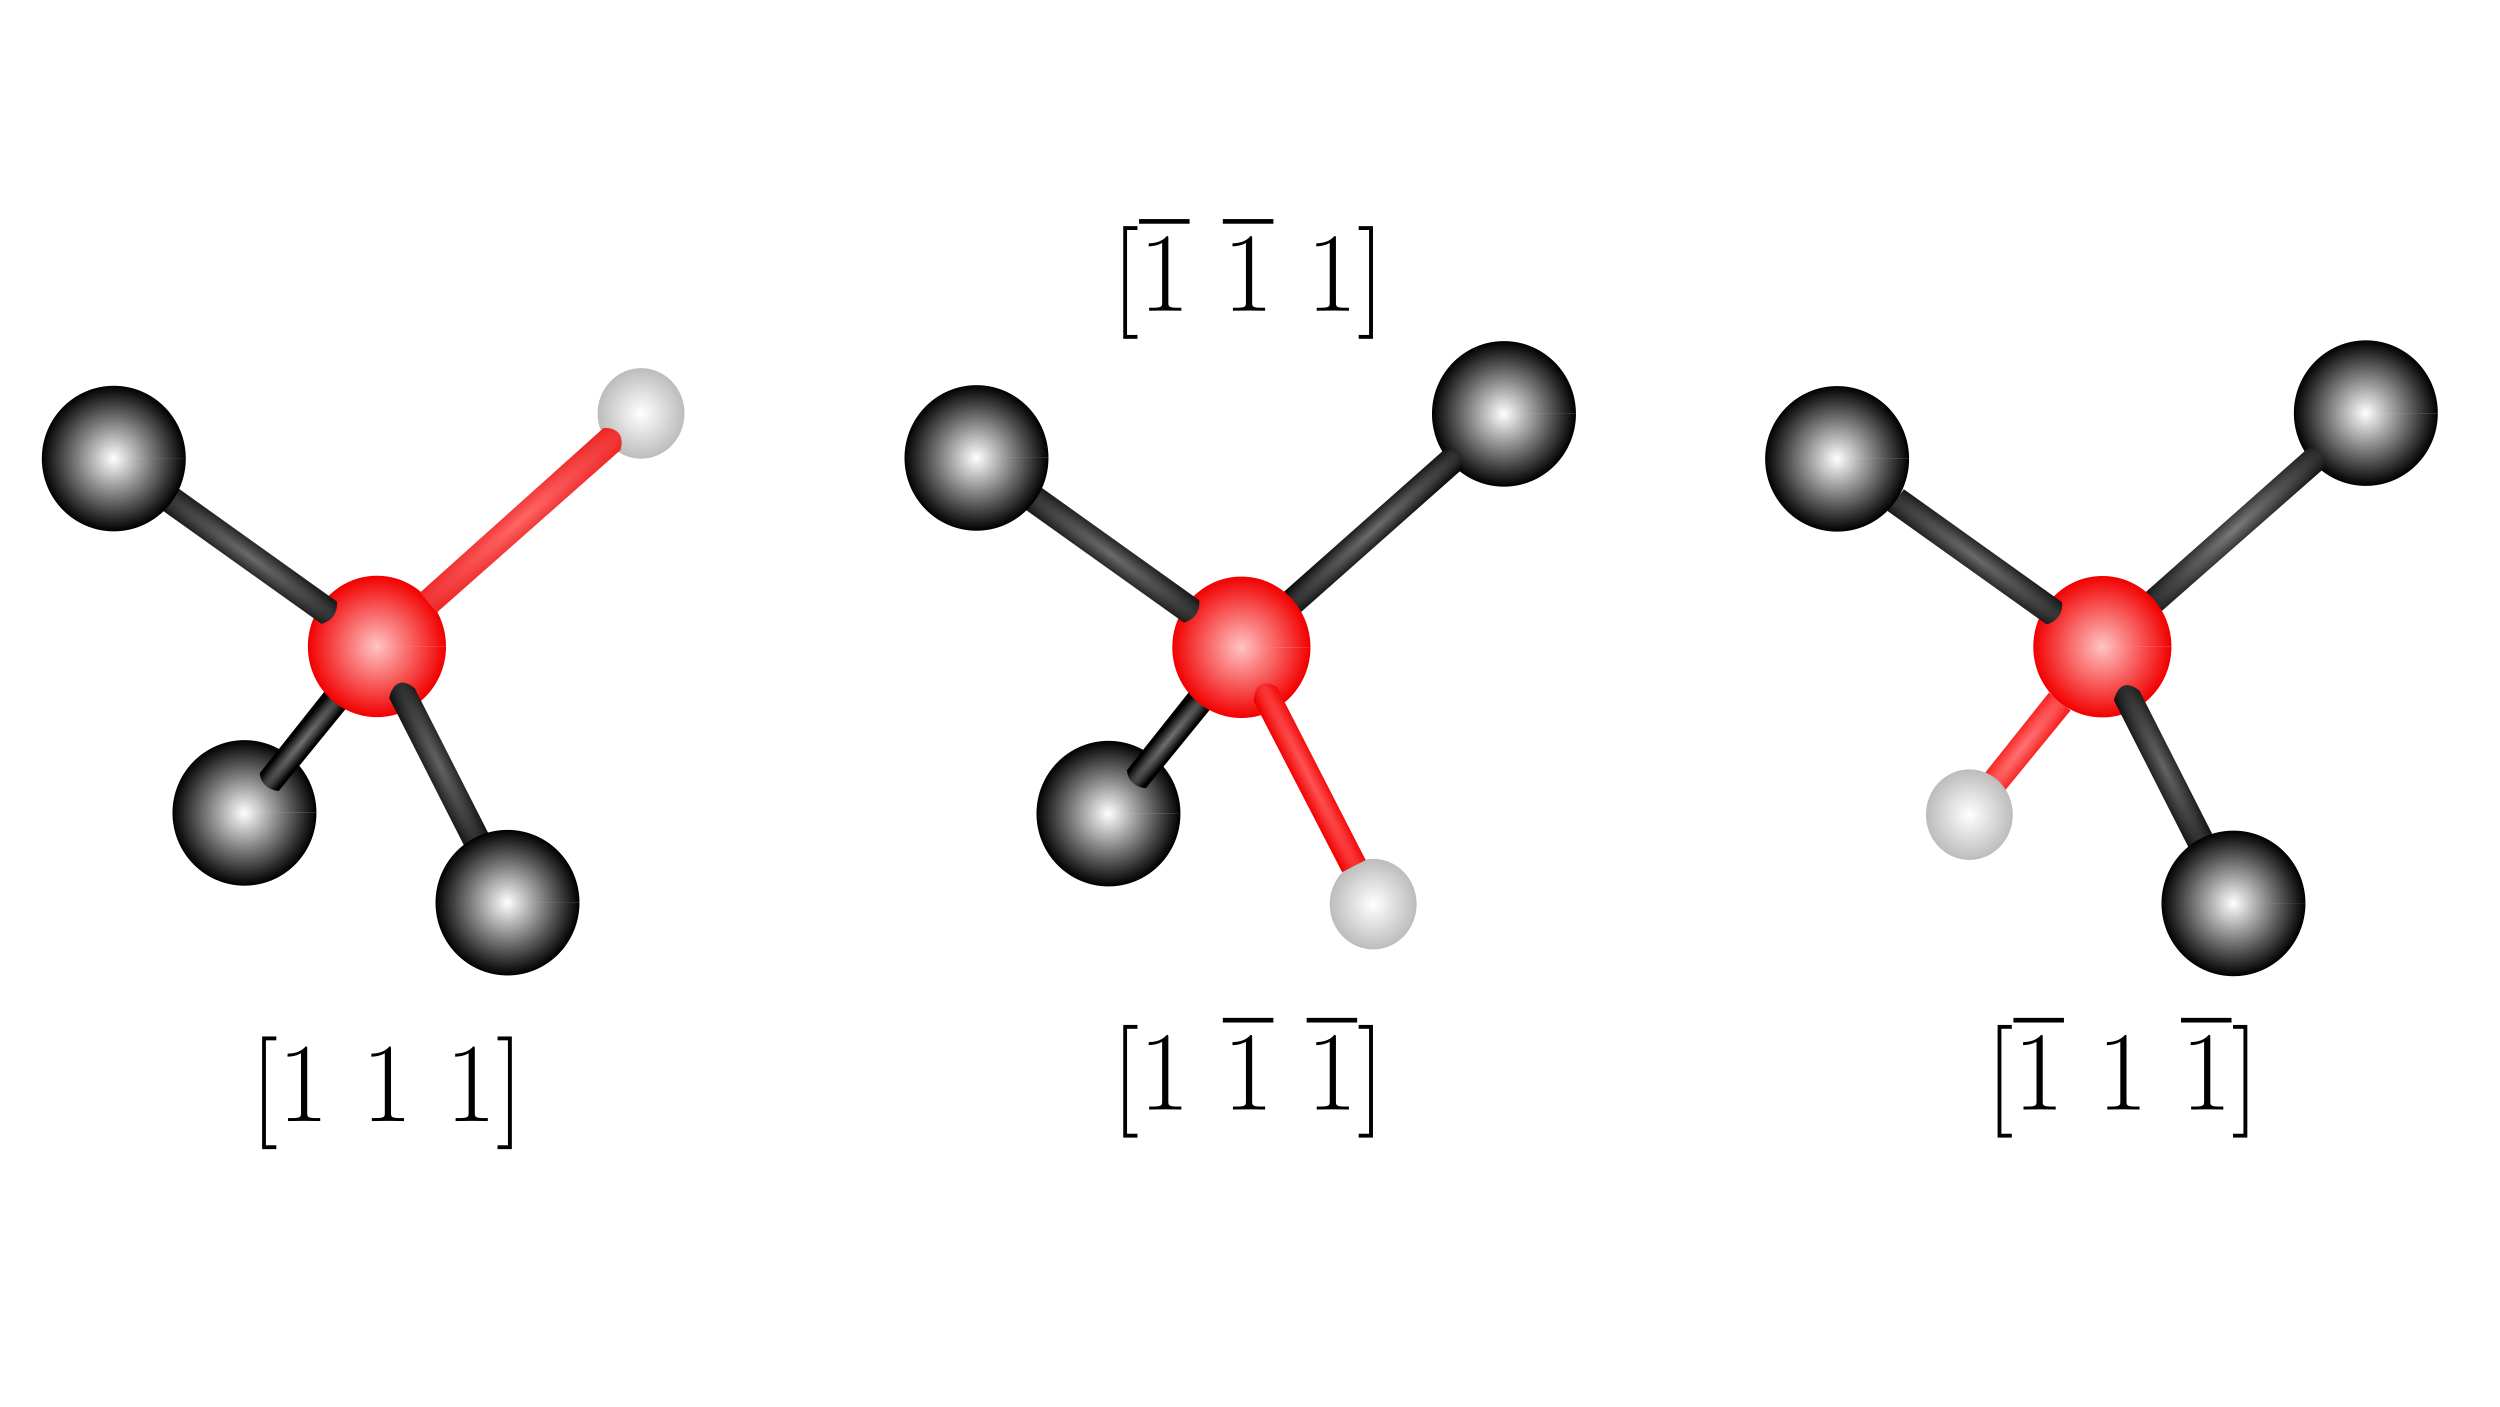
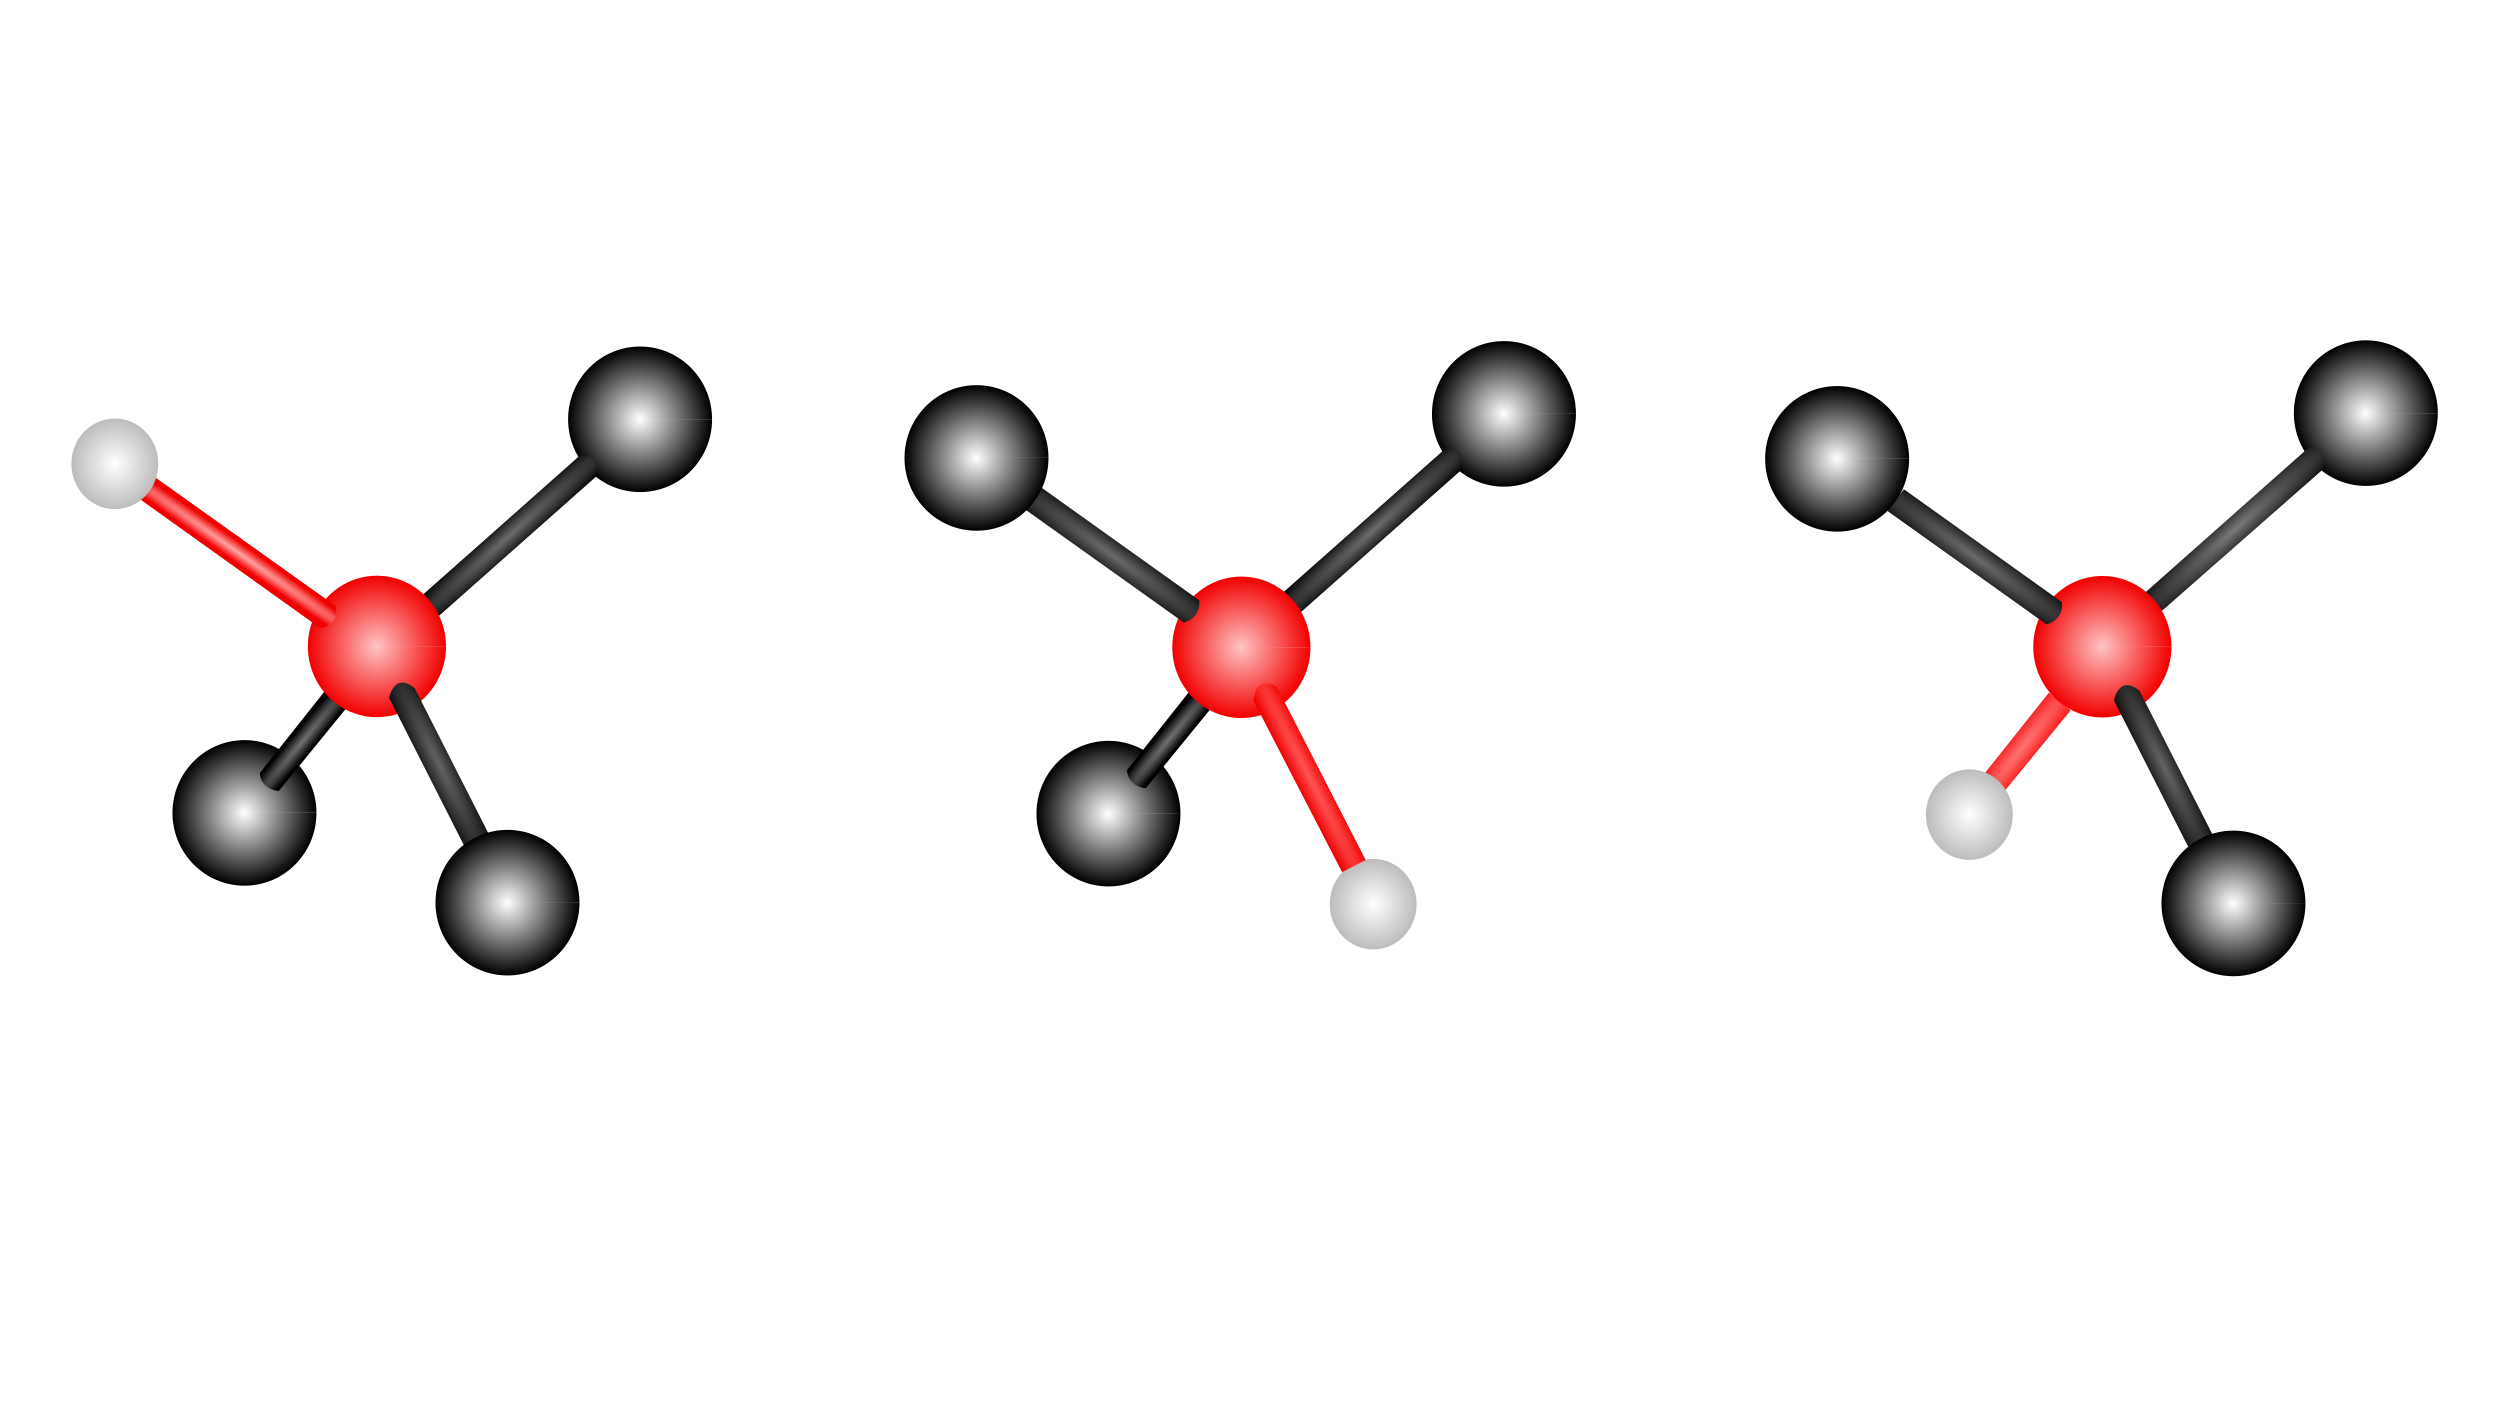
<svg xmlns="http://www.w3.org/2000/svg" xmlns:xlink="http://www.w3.org/1999/xlink" width="1280" height="720" viewBox="0 0 338.667 190.5" version="1.1" id="svg98213">
  <defs id="defs98210">
+     <linearGradient id="linearGradient1776">
+       <stop style="stop-color:#ffa7a7;stop-opacity:1;" offset="0" id="stop1772" />
+       <stop style="stop-color:#f10000;stop-opacity:1;" offset="1" id="stop1774" />
+     </linearGradient>
    <clipPath id="clipPath1180">
      <path clip-rule="nonzero" d="M 1,1 H 5 V 18.973 H 1 Z m 0,0" id="path8270" />
    </clipPath>
    <clipPath id="clipPath5922">
      <path clip-rule="nonzero" d="M 31,1 H 41 V 18.973 H 31 Z m 0,0" id="path3931" />
    </clipPath>
    <clipPath id="clipPath229">
      <path clip-rule="nonzero" d="M 1,0 H 11 V 17.188 H 1 Z m 0,0" id="path1130" />
    </clipPath>
    <clipPath id="clipPath1176">
      <path clip-rule="nonzero" d="M 31,0 H 41 V 17.188 H 31 Z m 0,0" id="path5713" />
    </clipPath>
    <clipPath id="clipPath4249">
      <path clip-rule="nonzero" d="M 1,1 H 11 V 18.973 H 1 Z m 0,0" id="path7398" />
    </clipPath>
    <clipPath id="clipPath2310">
      <path clip-rule="nonzero" d="M 31,1 H 41 V 18.973 H 31 Z m 0,0" id="path8539" />
    </clipPath>
    <clipPath id="clipPath9227">
      <path clip-rule="nonzero" d="M 1,1 H 5 V 18.973 H 1 Z m 0,0" id="path5240" />
    </clipPath>
    <clipPath id="clipPath8847">
      <path clip-rule="nonzero" d="M 31,1 H 41 V 18.973 H 31 Z m 0,0" id="path2598" />
    </clipPath>
    <radialGradient xlink:href="#linearGradient75510" id="radialGradient75512-9-9-6-66" cx="468.11" cy="43.287" fx="468.11" fy="43.287" r="0.991" gradientTransform="matrix(9.836349,0,0,9.94634,-4284.005,-374.5801)" gradientUnits="userSpaceOnUse" />
    <linearGradient id="linearGradient75510">
      <stop style="stop-color:#ffffff;stop-opacity:1;" offset="0" id="stop75506" />
      <stop style="stop-color:#000000;stop-opacity:1;" offset="1" id="stop75508" />
    </linearGradient>
    <radialGradient xlink:href="#linearGradient72208" id="radialGradient72210" cx="65.611" cy="143.127" fx="65.611" fy="143.127" r="0.333" gradientTransform="matrix(6.582404,5.175153,-45.73503,57.69465,6387.886,-8495.771)" gradientUnits="userSpaceOnUse" />
    <linearGradient id="linearGradient72208">
      <stop style="stop-color:#ff7373;stop-opacity:1;" offset="0" id="stop72204" />
      <stop style="stop-color:#f50000;stop-opacity:1;" offset="1" id="stop72206" />
    </linearGradient>
    <radialGradient xlink:href="#linearGradient72216" id="radialGradient72218" cx="67.056" cy="141.636" fx="67.056" fy="141.636" r="0.605" gradientTransform="matrix(3.496732,3.825636,-30.44982,27.60378,4381.051,-4094.475)" gradientUnits="userSpaceOnUse" />
    <linearGradient id="linearGradient72216">
      <stop style="stop-color:#7a7a7a;stop-opacity:1;" offset="0" id="stop72212" />
      <stop style="stop-color:#000000;stop-opacity:1;" offset="1" id="stop72214" />
    </linearGradient>
    <radialGradient xlink:href="#linearGradient75510" id="radialGradient75512-53" cx="468.11" cy="43.287" fx="468.11" fy="43.287" r="0.991" gradientTransform="matrix(9.836349,0,0,9.94634,-4571.381,-320.4227)" gradientUnits="userSpaceOnUse" />
    <radialGradient xlink:href="#linearGradient75510" id="radialGradient75512-53-1" cx="468.11" cy="43.287" fx="468.11" fy="43.287" r="0.991" gradientTransform="matrix(9.836349,0,0,9.94634,-4454.338,-320.3239)" gradientUnits="userSpaceOnUse" />
    <radialGradient xlink:href="#linearGradient75916" id="radialGradient75918-0" cx="463.457" cy="47.701" fx="463.457" fy="47.701" r="0.593" gradientTransform="matrix(1.947124,1.662148,-20.39143,24.67066,111.2938,-1846.746)" gradientUnits="userSpaceOnUse" />
    <linearGradient id="linearGradient75916">
      <stop style="stop-color:#717171;stop-opacity:1;" offset="0" id="stop75912" />
      <stop style="stop-color:#000000;stop-opacity:1;" offset="1" id="stop75914" />
    </linearGradient>
    <radialGradient xlink:href="#linearGradient75916" id="radialGradient75918-0-3" cx="463.457" cy="47.701" fx="463.457" fy="47.701" r="0.593" gradientTransform="matrix(1.947124,1.662148,-20.39143,24.67066,228.755,-1847.121)" gradientUnits="userSpaceOnUse" />
    <radialGradient xlink:href="#linearGradient75430" id="radialGradient75432-6" cx="464.478" cy="46.423" fx="464.478" fy="46.423" r="0.951" gradientTransform="matrix(9.836349,0,0,10.06926,-4517.709,-379.8759)" gradientUnits="userSpaceOnUse" />
    <linearGradient id="linearGradient75430">
      <stop style="stop-color:#ffc4c4;stop-opacity:1;" offset="0" id="stop75426" />
      <stop style="stop-color:#f20000;stop-opacity:1;" offset="1" id="stop75428" />
    </linearGradient>
    <radialGradient xlink:href="#linearGradient75430" id="radialGradient75432-6-1" cx="464.478" cy="46.423" fx="464.478" fy="46.423" r="0.951" gradientTransform="matrix(9.836349,0,0,10.06926,-4283.97,-379.8406)" gradientUnits="userSpaceOnUse" />
-     <radialGradient xlink:href="#linearGradient73912" id="radialGradient73914-8" cx="460.822" cy="43.885" fx="460.822" fy="43.885" r="0.624" gradientTransform="matrix(9.430519,0,0,9.826823,-4258.951,-375.2472)" gradientUnits="userSpaceOnUse" />
    <linearGradient id="linearGradient73912">
      <stop style="stop-color:#ffffff;stop-opacity:1;" offset="0" id="stop73908" />
      <stop style="stop-color:#bcbcbc;stop-opacity:1;" offset="1" id="stop73910" />
    </linearGradient>
    <radialGradient xlink:href="#linearGradient71485" id="radialGradient71487" cx="54.892" cy="143.229" fx="54.892" fy="143.229" r="0.336" gradientTransform="matrix(7.828464,-3.8093,28.4912,58.07209,-4451.033,-8005.03)" gradientUnits="userSpaceOnUse" />
    <linearGradient id="linearGradient71485">
      <stop style="stop-color:#646464;stop-opacity:1;" offset="0" id="stop71481" />
      <stop style="stop-color:#000000;stop-opacity:1;" offset="1" id="stop71483" />
    </linearGradient>
    <radialGradient xlink:href="#linearGradient71485" id="radialGradient71487-5" cx="54.892" cy="143.229" fx="54.892" fy="143.229" r="0.336" gradientTransform="matrix(7.828464,-3.8093,28.4912,58.07209,-4217.381,-8004.69)" gradientUnits="userSpaceOnUse" />
-     <radialGradient xlink:href="#linearGradient71394" id="radialGradient71396" cx="55.446" cy="141.572" fx="55.446" fy="141.572" r="0.682" gradientTransform="matrix(38.30636,-33.61089,3.978552,4.497189,-2616.644,1297.376)" gradientUnits="userSpaceOnUse" />
-     <linearGradient id="linearGradient71394">
-       <stop style="stop-color:#ff6767;stop-opacity:1;" offset="0" id="stop71390" />
-       <stop style="stop-color:#e30000;stop-opacity:1;" offset="1" id="stop71392" />
-     </linearGradient>
-     <radialGradient xlink:href="#linearGradient71246" id="radialGradient71248" cx="53.61" cy="141.817" fx="53.61" fy="141.817" r="0.594" gradientTransform="matrix(36.70499,26.52666,-2.886365,3.961129,-1524.595,-1908.487)" gradientUnits="userSpaceOnUse" />
    <linearGradient id="linearGradient71246">
      <stop style="stop-color:#6b6b6b;stop-opacity:1;" offset="0" id="stop71242" />
      <stop style="stop-color:#000000;stop-opacity:1;" offset="1" id="stop71244" />
    </linearGradient>
    <radialGradient xlink:href="#linearGradient71246" id="radialGradient71248-9" cx="53.61" cy="141.817" fx="53.61" fy="141.817" r="0.594" gradientTransform="matrix(36.70499,26.52666,-2.886365,3.961129,-1290.904,-1908.412)" gradientUnits="userSpaceOnUse" />
    <radialGradient xlink:href="#linearGradient73912" id="radialGradient73914-8-0" cx="460.822" cy="43.885" fx="460.822" fy="43.885" r="0.624" gradientTransform="matrix(9.430519,0,0,9.826823,-4159.773,-308.7714)" gradientUnits="userSpaceOnUse" />
    <radialGradient xlink:href="#linearGradient73912" id="radialGradient73914-8-1" cx="460.822" cy="43.885" fx="460.822" fy="43.885" r="0.624" gradientTransform="matrix(9.430519,0,0,9.826823,-4079.01,-320.8937)" gradientUnits="userSpaceOnUse" />
    <radialGradient xlink:href="#linearGradient75510" id="radialGradient75512-9-9-6-6" cx="468.11" cy="43.287" fx="468.11" fy="43.287" r="0.991" gradientTransform="matrix(9.836349,0,0,9.94634,-4400.761,-374.4782)" gradientUnits="userSpaceOnUse" />
    <radialGradient xlink:href="#linearGradient72200" id="radialGradient72202" cx="61.219" cy="141.642" fx="61.219" fy="141.642" r="0.604" gradientTransform="matrix(2.712197,2.961872,-33.66841,30.57754,4788.824,-4440.523)" gradientUnits="userSpaceOnUse" />
    <linearGradient id="linearGradient72200">
      <stop style="stop-color:#6d6d6d;stop-opacity:1;" offset="0" id="stop72196" />
      <stop style="stop-color:#000000;stop-opacity:1;" offset="1" id="stop72198" />
    </linearGradient>
    <radialGradient xlink:href="#linearGradient75430" id="radialGradient75432-6-9" cx="464.478" cy="46.423" fx="464.478" fy="46.423" r="0.951" gradientTransform="matrix(9.836349,0,0,10.06926,-4400.603,-379.7608)" gradientUnits="userSpaceOnUse" />
-     <radialGradient xlink:href="#linearGradient75510" id="radialGradient75512-9-9" cx="468.11" cy="43.287" fx="468.11" fy="43.287" r="0.991" gradientTransform="matrix(9.836349,0,0,9.94634,-4589.082,-368.4238)" gradientUnits="userSpaceOnUse" />
    <radialGradient xlink:href="#linearGradient75510" id="radialGradient75512-9-9-61" cx="468.11" cy="43.287" fx="468.11" fy="43.287" r="0.991" gradientTransform="matrix(9.836349,0,0,9.94634,-4355.63,-368.3851)" gradientUnits="userSpaceOnUse" />
    <radialGradient xlink:href="#linearGradient75510" id="radialGradient75512-1-2" cx="468.11" cy="43.287" fx="468.11" fy="43.287" r="0.991" gradientTransform="matrix(9.836349,0,0,9.94634,-4535.75,-308.2629)" gradientUnits="userSpaceOnUse" />
    <radialGradient xlink:href="#linearGradient75510" id="radialGradient75512-1-2-7" cx="468.11" cy="43.287" fx="468.11" fy="43.287" r="0.991" gradientTransform="matrix(9.836349,0,0,9.94634,-4301.937,-308.1617)" gradientUnits="userSpaceOnUse" />
    <radialGradient xlink:href="#linearGradient72192" id="radialGradient72194" cx="60.79" cy="143.324" fx="60.79" fy="143.324" r="0.379" gradientTransform="matrix(4.730676,-2.408285,40.20437,78.32742,-5872.405,-10974.418)" gradientUnits="userSpaceOnUse" />
    <linearGradient id="linearGradient72192">
      <stop style="stop-color:#ff5555;stop-opacity:1;" offset="0" id="stop72188" />
      <stop style="stop-color:#f00000;stop-opacity:1;" offset="1" id="stop72190" />
    </linearGradient>
    <radialGradient xlink:href="#linearGradient71246" id="radialGradient71248-7" cx="53.61" cy="141.817" fx="53.61" fy="141.817" r="0.594" gradientTransform="matrix(36.70499,26.52666,-2.886365,3.961129,-1407.781,-1908.668)" gradientUnits="userSpaceOnUse" />
    <radialGradient xlink:href="#linearGradient75510" id="radialGradient75512-9-9-6" cx="468.11" cy="43.287" fx="468.11" fy="43.287" r="0.991" gradientTransform="matrix(9.836349,0,0,9.94634,-4472.216,-368.5078)" gradientUnits="userSpaceOnUse" />
+     <radialGradient xlink:href="#linearGradient75510" id="radialGradient75512-9-9-6-6-9" cx="468.11" cy="43.287" fx="468.11" fy="43.287" r="0.991" gradientTransform="matrix(9.836349,0,0,9.94634,-4517.789,-373.7418)" gradientUnits="userSpaceOnUse" />
+     <radialGradient xlink:href="#linearGradient72200" id="radialGradient72202-7" cx="61.219" cy="141.642" fx="61.219" fy="141.642" r="0.604" gradientTransform="matrix(2.712197,2.961872,-33.66841,30.57754,4671.796,-4439.787)" gradientUnits="userSpaceOnUse" />
+     <radialGradient xlink:href="#linearGradient73912" id="radialGradient73914-8-0-2" cx="460.822" cy="43.885" fx="460.822" fy="43.885" r="0.624" gradientTransform="matrix(9.430519,0,0,9.826823,-4330.236,-368.4213)" gradientUnits="userSpaceOnUse" />
+     <radialGradient xlink:href="#linearGradient1776" id="radialGradient1778" cx="32.138" cy="74.769" fx="32.138" fy="74.769" r="13.547" gradientTransform="matrix(2.125396,1.493805,-0.05501096,0.07826996,-32.05434,20.90992)" gradientUnits="userSpaceOnUse" />
+     <clipPath id="clipPath1180-3">
+       <path clip-rule="nonzero" d="M 1,1 H 5 V 18.973 H 1 Z m 0,0" id="path8270-6" />
+     </clipPath>
+     <clipPath id="clipPath5922-7">
+       <path clip-rule="nonzero" d="M 31,1 H 41 V 18.973 H 31 Z m 0,0" id="path3931-5" />
+     </clipPath>
+     <clipPath id="clipPath229-9">
+       <path clip-rule="nonzero" d="M 1,0 H 11 V 17.188 H 1 Z m 0,0" id="path1130-2" />
+     </clipPath>
+     <clipPath id="clipPath1176-0">
+       <path clip-rule="nonzero" d="M 31,0 H 41 V 17.188 H 31 Z m 0,0" id="path5713-2" />
+     </clipPath>
+     <clipPath id="clipPath9227-3">
+       <path clip-rule="nonzero" d="M 1,1 H 5 V 18.973 H 1 Z m 0,0" id="path5240-7" />
+     </clipPath>
+     <clipPath id="clipPath8847-5">
+       <path clip-rule="nonzero" d="M 31,1 H 41 V 18.973 H 31 Z m 0,0" id="path2598-9" />
+     </clipPath>
  </defs>
  <g id="layer1">
-     <g transform="matrix(2.457579,0,0,2.520308,152.1625,29.67392)" id="g266524" style="display:inline;stroke-linecap:butt;stroke-linejoin:round">
-       <g clip-path="url(#clipPath1180)" id="g266498" transform="matrix(0.352778,0,0,0.352778,-0.644922,-0.25249)" style="stroke-linecap:butt;stroke-linejoin:round">
-         <g fill="#000000" fill-opacity="1" id="g267637" style="stroke-linecap:butt;stroke-linejoin:round">
-           <g id="g267045" transform="translate(0,14.684)" style="stroke-linecap:butt;stroke-linejoin:round">
-             <path d="M 4.047,4.281 V 3.688 h -1.625 v -15.984 h 1.625 v -0.594 H 1.828 V 4.281 Z m 0,0" id="path266494" style="stroke-linecap:butt;stroke-linejoin:round" />
-           </g>
-         </g>
-       </g>
-       <path fill="none" stroke-width="0.717" stroke-linecap="butt" stroke-linejoin="miter" stroke="#000000" stroke-opacity="1" stroke-miterlimit="10" d="m 2.469,0.358 h 7.895" id="path267640" transform="scale(0.352778)" style="stroke-linecap:butt;stroke-linejoin:round" />
-       <g fill="#000000" fill-opacity="1" id="g267644" transform="matrix(0.352778,0,0,0.352778,-0.644922,-0.25249)" style="stroke-linecap:butt;stroke-linejoin:round">
-         <g id="g266503" transform="translate(4.298,14.684)" style="stroke-linecap:butt;stroke-linejoin:round">
-           <path d="m 4.578,-11 c 0,-0.359 -0.016,-0.375 -0.25,-0.375 -0.672,0.797 -1.688,1.062 -2.656,1.094 -0.047,0 -0.141,0 -0.156,0.031 C 1.5,-10.203 1.5,-10.172 1.5,-9.812 c 0.531,0 1.422,-0.109 2.109,-0.516 V -1.25 c 0,0.594 -0.031,0.797 -1.516,0.797 H 1.578 V 0 c 0.828,-0.016 1.688,-0.031 2.516,-0.031 0.828,0 1.688,0.016 2.516,0.031 V -0.453 H 6.094 c -1.484,0 -1.516,-0.188 -1.516,-0.797 z m 0,0" id="path266501" style="stroke-linecap:butt;stroke-linejoin:round" />
-         </g>
-       </g>
-       <path fill="none" stroke-width="0.717" stroke-linecap="butt" stroke-linejoin="miter" stroke="#000000" stroke-opacity="1" stroke-miterlimit="10" d="m 15.562,0.358 h 7.895" id="path34" transform="scale(0.352778)" style="stroke-linecap:butt;stroke-linejoin:round" />
-       <g fill="#000000" fill-opacity="1" id="g266511" transform="matrix(0.352778,0,0,0.352778,-0.644922,-0.25249)" style="stroke-linecap:butt;stroke-linejoin:round">
-         <g id="g266509" transform="translate(17.39,14.684)" style="stroke-linecap:butt;stroke-linejoin:round">
-           <path d="m 4.578,-11 c 0,-0.359 -0.016,-0.375 -0.25,-0.375 -0.672,0.797 -1.688,1.062 -2.656,1.094 -0.047,0 -0.141,0 -0.156,0.031 C 1.5,-10.203 1.5,-10.172 1.5,-9.812 c 0.531,0 1.422,-0.109 2.109,-0.516 V -1.25 c 0,0.594 -0.031,0.797 -1.516,0.797 H 1.578 V 0 c 0.828,-0.016 1.688,-0.031 2.516,-0.031 0.828,0 1.688,0.016 2.516,0.031 V -0.453 H 6.094 c -1.484,0 -1.516,-0.188 -1.516,-0.797 z m 0,0" id="path266507" style="stroke-linecap:butt;stroke-linejoin:round" />
-         </g>
-       </g>
-       <g clip-path="url(#clipPath5922)" id="g266522" transform="matrix(0.352778,0,0,0.352778,-0.644922,-0.25249)" style="stroke-linecap:butt;stroke-linejoin:round">
-         <g fill="#000000" fill-opacity="1" id="g266520" style="stroke-linecap:butt;stroke-linejoin:round">
-           <g id="g267058" transform="translate(30.48403,14.684)" style="stroke-linecap:butt;stroke-linejoin:round">
-             <path d="m 4.578,-11 c 0,-0.359 -0.016,-0.375 -0.25,-0.375 -0.672,0.797 -1.688,1.062 -2.656,1.094 -0.047,0 -0.141,0 -0.156,0.031 C 1.5,-10.203 1.5,-10.172 1.5,-9.812 c 0.531,0 1.422,-0.109 2.109,-0.516 V -1.25 c 0,0.594 -0.031,0.797 -1.516,0.797 H 1.578 V 0 c 0.828,-0.016 1.688,-0.031 2.516,-0.031 0.828,0 1.688,0.016 2.516,0.031 V -0.453 H 6.094 c -1.484,0 -1.516,-0.188 -1.516,-0.797 z m 0,0" id="path266513" style="stroke-linecap:butt;stroke-linejoin:round" />
-           </g>
-           <g id="g266518" transform="translate(38.37902,14.684)" style="stroke-linecap:butt;stroke-linejoin:round">
-             <path d="M 2.469,-12.891 H 0.234 v 0.594 h 1.625 V 3.688 h -1.625 V 4.281 H 2.469 Z m 0,0" id="path266516" style="stroke-linecap:butt;stroke-linejoin:round" />
-           </g>
-         </g>
-       </g>
-     </g>
-     <g transform="matrix(2.457579,0,0,2.520308,35.50731,140.4055)" id="g269411" style="display:inline;stroke-linecap:butt;stroke-linejoin:round">
-       <g clip-path="url(#clipPath229)" id="g28" transform="matrix(0.352778,0,0,0.352778,-0.644922,-0.00224907)" style="stroke-linecap:butt;stroke-linejoin:round">
-         <g fill="#000000" fill-opacity="1" id="g269393" style="stroke-linecap:butt;stroke-linejoin:round">
-           <g id="use22" transform="translate(0,12.897)" style="stroke-linecap:butt;stroke-linejoin:round">
-             <path d="M 4.047,4.281 V 3.688 h -1.625 v -15.984 h 1.625 v -0.594 H 1.828 V 4.281 Z m 0,0" id="path269386" style="stroke-linecap:butt;stroke-linejoin:round" />
-           </g>
-           <g id="g269391" transform="translate(4.296964,12.897)" style="stroke-linecap:butt;stroke-linejoin:round">
-             <path d="m 4.578,-11 c 0,-0.359 -0.016,-0.375 -0.25,-0.375 -0.672,0.797 -1.688,1.062 -2.656,1.094 -0.047,0 -0.141,0 -0.156,0.031 C 1.5,-10.203 1.5,-10.172 1.5,-9.812 c 0.531,0 1.422,-0.109 2.109,-0.516 V -1.25 c 0,0.594 -0.031,0.797 -1.516,0.797 H 1.578 V 0 c 0.828,-0.016 1.688,-0.031 2.516,-0.031 0.828,0 1.688,0.016 2.516,0.031 V -0.453 H 6.094 c -1.484,0 -1.516,-0.188 -1.516,-0.797 z m 0,0" id="path269389" style="stroke-linecap:butt;stroke-linejoin:round" />
-           </g>
-         </g>
-       </g>
-       <g fill="#000000" fill-opacity="1" id="g32" transform="matrix(0.352778,0,0,0.352778,-0.644922,-0.00224907)" style="stroke-linecap:butt;stroke-linejoin:round">
-         <g id="g269398" transform="translate(17.391,12.897)" style="stroke-linecap:butt;stroke-linejoin:round">
-           <path d="m 4.578,-11 c 0,-0.359 -0.016,-0.375 -0.25,-0.375 -0.672,0.797 -1.688,1.062 -2.656,1.094 -0.047,0 -0.141,0 -0.156,0.031 C 1.5,-10.203 1.5,-10.172 1.5,-9.812 c 0.531,0 1.422,-0.109 2.109,-0.516 V -1.25 c 0,0.594 -0.031,0.797 -1.516,0.797 H 1.578 V 0 c 0.828,-0.016 1.688,-0.031 2.516,-0.031 0.828,0 1.688,0.016 2.516,0.031 V -0.453 H 6.094 c -1.484,0 -1.516,-0.188 -1.516,-0.797 z m 0,0" id="path269396" style="stroke-linecap:butt;stroke-linejoin:round" />
-         </g>
-       </g>
-       <g clip-path="url(#clipPath1176)" id="g269409" transform="matrix(0.352778,0,0,0.352778,-0.644922,-0.00224907)" style="stroke-linecap:butt;stroke-linejoin:round">
-         <g fill="#000000" fill-opacity="1" id="g269407" style="stroke-linecap:butt;stroke-linejoin:round">
-           <g id="use34" transform="translate(30.48503,12.897)" style="stroke-linecap:butt;stroke-linejoin:round">
-             <path d="m 4.578,-11 c 0,-0.359 -0.016,-0.375 -0.25,-0.375 -0.672,0.797 -1.688,1.062 -2.656,1.094 -0.047,0 -0.141,0 -0.156,0.031 C 1.5,-10.203 1.5,-10.172 1.5,-9.812 c 0.531,0 1.422,-0.109 2.109,-0.516 V -1.25 c 0,0.594 -0.031,0.797 -1.516,0.797 H 1.578 V 0 c 0.828,-0.016 1.688,-0.031 2.516,-0.031 0.828,0 1.688,0.016 2.516,0.031 V -0.453 H 6.094 c -1.484,0 -1.516,-0.188 -1.516,-0.797 z m 0,0" id="path269401" style="stroke-linecap:butt;stroke-linejoin:round" />
-           </g>
-           <g id="g269405" transform="translate(38.38001,12.897)" style="stroke-linecap:butt;stroke-linejoin:round">
-             <path d="M 2.469,-12.891 H 0.234 v 0.594 h 1.625 V 3.688 h -1.625 V 4.281 H 2.469 Z m 0,0" id="path62" style="stroke-linecap:butt;stroke-linejoin:round" />
-           </g>
-         </g>
-       </g>
-     </g>
-     <g transform="matrix(2.457579,0,0,2.520308,152.1625,137.8851)" id="g270018" style="display:inline;stroke-linecap:butt;stroke-linejoin:round">
-       <g clip-path="url(#clipPath4249)" id="g269999" transform="matrix(0.352778,0,0,0.352778,-0.644922,-0.25249)" style="stroke-linecap:butt;stroke-linejoin:round">
-         <g fill="#000000" fill-opacity="1" id="g269997" style="stroke-linecap:butt;stroke-linejoin:round">
-           <g id="g269991" transform="translate(0,14.684)" style="stroke-linecap:butt;stroke-linejoin:round">
-             <path d="M 4.047,4.281 V 3.688 h -1.625 v -15.984 h 1.625 v -0.594 H 1.828 V 4.281 Z m 0,0" id="path269989" style="stroke-linecap:butt;stroke-linejoin:round" />
-           </g>
-           <g id="g269995" transform="translate(4.296964,14.684)" style="stroke-linecap:butt;stroke-linejoin:round">
-             <path d="m 4.578,-11 c 0,-0.359 -0.016,-0.375 -0.25,-0.375 -0.672,0.797 -1.688,1.062 -2.656,1.094 -0.047,0 -0.141,0 -0.156,0.031 C 1.5,-10.203 1.5,-10.172 1.5,-9.812 c 0.531,0 1.422,-0.109 2.109,-0.516 V -1.25 c 0,0.594 -0.031,0.797 -1.516,0.797 H 1.578 V 0 c 0.828,-0.016 1.688,-0.031 2.516,-0.031 0.828,0 1.688,0.016 2.516,0.031 V -0.453 H 6.094 c -1.484,0 -1.516,-0.188 -1.516,-0.797 z m 0,0" id="path269993" style="stroke-linecap:butt;stroke-linejoin:round" />
-           </g>
-         </g>
-       </g>
-       <path fill="none" stroke-width="0.717" stroke-linecap="butt" stroke-linejoin="miter" stroke="#000000" stroke-opacity="1" stroke-miterlimit="10" d="m 15.562,0.358 h 7.895" id="path30" transform="scale(0.352778)" style="stroke-linecap:butt;stroke-linejoin:round" />
-       <g fill="#000000" fill-opacity="1" id="g270006" transform="matrix(0.352778,0,0,0.352778,-0.644922,-0.25249)" style="stroke-linecap:butt;stroke-linejoin:round">
-         <g id="g270004" transform="translate(17.39,14.684)" style="stroke-linecap:butt;stroke-linejoin:round">
-           <path d="m 4.578,-11 c 0,-0.359 -0.016,-0.375 -0.25,-0.375 -0.672,0.797 -1.688,1.062 -2.656,1.094 -0.047,0 -0.141,0 -0.156,0.031 C 1.5,-10.203 1.5,-10.172 1.5,-9.812 c 0.531,0 1.422,-0.109 2.109,-0.516 V -1.25 c 0,0.594 -0.031,0.797 -1.516,0.797 H 1.578 V 0 c 0.828,-0.016 1.688,-0.031 2.516,-0.031 0.828,0 1.688,0.016 2.516,0.031 V -0.453 H 6.094 c -1.484,0 -1.516,-0.188 -1.516,-0.797 z m 0,0" id="path270002" style="stroke-linecap:butt;stroke-linejoin:round" />
-         </g>
-       </g>
-       <path fill="none" stroke-width="0.717" stroke-linecap="butt" stroke-linejoin="miter" stroke="#000000" stroke-opacity="1" stroke-miterlimit="10" d="m 28.656,0.358 h 7.895" id="path36" transform="scale(0.352778)" style="stroke-linecap:butt;stroke-linejoin:round" />
-       <g clip-path="url(#clipPath2310)" id="g270016" transform="matrix(0.352778,0,0,0.352778,-0.644922,-0.25249)" style="stroke-linecap:butt;stroke-linejoin:round">
-         <g fill="#000000" fill-opacity="1" id="g42" style="stroke-linecap:butt;stroke-linejoin:round">
-           <g id="g270011" transform="translate(30.483,14.684)" style="stroke-linecap:butt;stroke-linejoin:round">
-             <path d="m 4.578,-11 c 0,-0.359 -0.016,-0.375 -0.25,-0.375 -0.672,0.797 -1.688,1.062 -2.656,1.094 -0.047,0 -0.141,0 -0.156,0.031 C 1.5,-10.203 1.5,-10.172 1.5,-9.812 c 0.531,0 1.422,-0.109 2.109,-0.516 V -1.25 c 0,0.594 -0.031,0.797 -1.516,0.797 H 1.578 V 0 c 0.828,-0.016 1.688,-0.031 2.516,-0.031 0.828,0 1.688,0.016 2.516,0.031 V -0.453 H 6.094 c -1.484,0 -1.516,-0.188 -1.516,-0.797 z m 0,0" id="path270009" style="stroke-linecap:butt;stroke-linejoin:round" />
-           </g>
-           <g id="use40" transform="translate(38.37798,14.684)" style="stroke-linecap:butt;stroke-linejoin:round">
-             <path d="M 2.469,-12.891 H 0.234 v 0.594 h 1.625 V 3.688 h -1.625 V 4.281 H 2.469 Z m 0,0" id="path66" style="stroke-linecap:butt;stroke-linejoin:round" />
-           </g>
-         </g>
-       </g>
-     </g>
-     <g transform="matrix(2.457579,0,0,2.520308,270.61,137.8851)" id="g270674" style="display:inline;stroke-linecap:butt;stroke-linejoin:round">
-       <g clip-path="url(#clipPath9227)" id="g270646" transform="matrix(0.352778,0,0,0.352778,-0.644922,-0.25249)" style="stroke-linecap:butt;stroke-linejoin:round">
-         <g fill="#000000" fill-opacity="1" id="g24" style="stroke-linecap:butt;stroke-linejoin:round">
-           <g id="g270643" transform="translate(0,14.684)" style="stroke-linecap:butt;stroke-linejoin:round">
-             <path d="M 4.047,4.281 V 3.688 h -1.625 v -15.984 h 1.625 v -0.594 H 1.828 V 4.281 Z m 0,0" id="path52" style="stroke-linecap:butt;stroke-linejoin:round" />
-           </g>
-         </g>
-       </g>
-       <path fill="none" stroke-width="0.717" stroke-linecap="butt" stroke-linejoin="miter" stroke="#000000" stroke-opacity="1" stroke-miterlimit="10" d="m 2.469,0.358 h 7.895" id="path28" transform="scale(0.352778)" style="stroke-linecap:butt;stroke-linejoin:round" />
-       <g fill="#000000" fill-opacity="1" id="g270653" transform="matrix(0.352778,0,0,0.352778,-0.644922,-0.25249)" style="stroke-linecap:butt;stroke-linejoin:round">
-         <g id="g270651" transform="translate(4.298,14.684)" style="stroke-linecap:butt;stroke-linejoin:round">
-           <path d="m 4.578,-11 c 0,-0.359 -0.016,-0.375 -0.25,-0.375 -0.672,0.797 -1.688,1.062 -2.656,1.094 -0.047,0 -0.141,0 -0.156,0.031 C 1.5,-10.203 1.5,-10.172 1.5,-9.812 c 0.531,0 1.422,-0.109 2.109,-0.516 V -1.25 c 0,0.594 -0.031,0.797 -1.516,0.797 H 1.578 V 0 c 0.828,-0.016 1.688,-0.031 2.516,-0.031 0.828,0 1.688,0.016 2.516,0.031 V -0.453 H 6.094 c -1.484,0 -1.516,-0.188 -1.516,-0.797 z m 0,0" id="path270649" style="stroke-linecap:butt;stroke-linejoin:round" />
-         </g>
-       </g>
-       <g fill="#000000" fill-opacity="1" id="g270659" transform="matrix(0.352778,0,0,0.352778,-0.644922,-0.25249)" style="stroke-linecap:butt;stroke-linejoin:round">
-         <g id="g270657" transform="translate(17.39203,14.684)" style="stroke-linecap:butt;stroke-linejoin:round">
-           <path d="m 4.578,-11 c 0,-0.359 -0.016,-0.375 -0.25,-0.375 -0.672,0.797 -1.688,1.062 -2.656,1.094 -0.047,0 -0.141,0 -0.156,0.031 C 1.5,-10.203 1.5,-10.172 1.5,-9.812 c 0.531,0 1.422,-0.109 2.109,-0.516 V -1.25 c 0,0.594 -0.031,0.797 -1.516,0.797 H 1.578 V 0 c 0.828,-0.016 1.688,-0.031 2.516,-0.031 0.828,0 1.688,0.016 2.516,0.031 V -0.453 H 6.094 c -1.484,0 -1.516,-0.188 -1.516,-0.797 z m 0,0" id="path270655" style="stroke-linecap:butt;stroke-linejoin:round" />
-         </g>
-       </g>
-       <path fill="none" stroke-width="0.717" stroke-linecap="butt" stroke-linejoin="miter" stroke="#000000" stroke-opacity="1" stroke-miterlimit="10" d="m 28.656,0.358 h 7.895" id="path38" transform="scale(0.352778)" style="stroke-linecap:butt;stroke-linejoin:round" />
-       <g clip-path="url(#clipPath8847)" id="g270672" transform="matrix(0.352778,0,0,0.352778,-0.644922,-0.25249)" style="stroke-linecap:butt;stroke-linejoin:round">
-         <g fill="#000000" fill-opacity="1" id="g270670" style="stroke-linecap:butt;stroke-linejoin:round">
-           <g id="g270664" transform="translate(30.483,14.684)" style="stroke-linecap:butt;stroke-linejoin:round">
-             <path d="m 4.578,-11 c 0,-0.359 -0.016,-0.375 -0.25,-0.375 -0.672,0.797 -1.688,1.062 -2.656,1.094 -0.047,0 -0.141,0 -0.156,0.031 C 1.5,-10.203 1.5,-10.172 1.5,-9.812 c 0.531,0 1.422,-0.109 2.109,-0.516 V -1.25 c 0,0.594 -0.031,0.797 -1.516,0.797 H 1.578 V 0 c 0.828,-0.016 1.688,-0.031 2.516,-0.031 0.828,0 1.688,0.016 2.516,0.031 V -0.453 H 6.094 c -1.484,0 -1.516,-0.188 -1.516,-0.797 z m 0,0" id="path270662" style="stroke-linecap:butt;stroke-linejoin:round" />
-           </g>
-           <g id="g270668" transform="translate(38.37798,14.684)" style="stroke-linecap:butt;stroke-linejoin:round">
-             <path d="M 2.469,-12.891 H 0.234 v 0.594 h 1.625 V 3.688 h -1.625 V 4.281 H 2.469 Z m 0,0" id="path270666" style="stroke-linecap:butt;stroke-linejoin:round" />
-           </g>
-         </g>
-       </g>
-     </g>
    <path style="display:inline;fill:url(#radialGradient75512-9-9-6-66);fill-opacity:1;stroke-width:2.624;stroke-linecap:butt;stroke-linejoin:round" id="path75504-8-3-0-5" d="m 330.245,55.964 a 9.752,9.861 0 0 1 -9.747,9.861 9.752,9.861 0 0 1 -9.756,-9.852 9.752,9.861 0 0 1 9.739,-9.869 9.752,9.861 0 0 1 9.764,9.844 l -9.752,0.017 z" />
    <path style="display:inline;fill:url(#radialGradient72210);fill-opacity:1;stroke-width:5.281;stroke-linecap:butt;stroke-linejoin:round" d="m 277.571,93.813 2.933,2.415 -10.187,12.443 c 0,0 1.89,-0.888 -0.08,0.18 -1.966,1.077 -3.06,-1.976 -3.06,-1.976 z" id="path72184" />
    <path style="display:inline;fill:url(#radialGradient72218);fill-opacity:1;stroke-width:5.281;stroke-linecap:butt;stroke-linejoin:round" d="m 290.626,80.25 2.202,2.538 21.889,-19.233 c 0,0 -0.716,3.035 0,0 0.716,-3.035 -2.059,-2.839 -2.059,-2.839 z" id="path72186" />
    <path style="fill:url(#radialGradient75512-53);fill-opacity:1;stroke-width:2.624;stroke-linecap:butt;stroke-linejoin:round" id="path75504-0" d="m 42.869,110.121 a 9.752,9.861 0 0 1 -9.747,9.861 9.752,9.861 0 0 1 -9.756,-9.852 9.752,9.861 0 0 1 9.739,-9.869 9.752,9.861 0 0 1 9.764,9.844 l -9.752,0.017 z" />
    <path style="fill:url(#radialGradient75512-53-1);fill-opacity:1;stroke-width:2.624;stroke-linecap:butt;stroke-linejoin:round" id="path75504-0-7" d="m 159.912,110.22 a 9.752,9.861 0 0 1 -9.747,9.861 9.752,9.861 0 0 1 -9.756,-9.852 9.752,9.861 0 0 1 9.739,-9.869 9.752,9.861 0 0 1 9.764,9.844 l -9.752,0.017 z" />
+     <path style="fill:url(#radialGradient75512-9-9-6-6-9);fill-opacity:1;stroke-width:2.624;stroke-linecap:butt;stroke-linejoin:round" id="path75504-8-3-0-2-8" d="m 96.462,56.802 a 9.752,9.861 0 0 1 -9.747,9.861 9.752,9.861 0 0 1 -9.756,-9.852 9.752,9.861 0 0 1 9.739,-9.869 9.752,9.861 0 0 1 9.764,9.844 l -9.752,0.017 z" />
+     <path style="display:inline;fill:url(#radialGradient72202-7);fill-opacity:1;stroke-width:5.281;stroke-linecap:butt;stroke-linejoin:round" d="m 56.886,80.914 2.241,2.813 21.905,-19.414 c 0,0 -0.244,2.578 0,0 0.242,-2.578 -2.227,-2.829 -2.227,-2.829 z" id="path72182-7" />
    <path style="fill:url(#radialGradient75918-0);fill-opacity:1;stroke-width:2.624;stroke-linecap:butt;stroke-linejoin:round" d="m 35.196,104.708 c 0.14,2.32 2.572,2.446 2.572,2.446 l 9.089,-11.151 -2.862,-2.376 z" id="path75910-5" />
    <path style="fill:url(#radialGradient75918-0-3);fill-opacity:1;stroke-width:2.624;stroke-linecap:butt;stroke-linejoin:round" d="m 152.657,104.333 c 0.18,2.32 2.572,2.446 2.572,2.446 l 9.089,-11.151 -2.862,-2.376 z" id="path75910-5-0" />
    <path style="fill:url(#radialGradient75432-6);fill-opacity:1;stroke-width:2.624;stroke-linecap:butt;stroke-linejoin:round" id="path73968-9" d="m 60.417,87.573 a 9.357,9.579 0 0 1 -9.353,9.579 9.357,9.579 0 0 1 -9.361,-9.571 9.357,9.579 0 0 1 9.345,-9.587 9.357,9.579 0 0 1 9.369,9.562 l -9.357,0.016 z" />
    <path style="fill:url(#radialGradient75432-6-1);fill-opacity:1;stroke-width:2.624;stroke-linecap:butt;stroke-linejoin:round" id="path73968-9-3" d="m 294.156,87.608 a 9.357,9.579 0 0 1 -9.353,9.579 9.357,9.579 0 0 1 -9.361,-9.571 9.357,9.579 0 0 1 9.345,-9.587 9.357,9.579 0 0 1 9.369,9.562 l -9.357,0.016 z" />
-     <ellipse style="fill:url(#radialGradient73914-8);fill-opacity:1;stroke-width:2.568;stroke-linecap:butt;stroke-linejoin:round" id="path73881-28" cx="86.842" cy="56.004" rx="5.888" ry="6.135" />
    <path style="fill:url(#radialGradient71487);fill-opacity:1;stroke-width:5.281;stroke-linecap:butt;stroke-linejoin:round" d="m 62.906,114.622 3.268,-1.707 -10.001,-19.693 c 0,0 3.321,2.672 0,0 -2.82,-2.268 -3.45,1.331 -3.45,1.331 z" id="path71236" />
    <path style="fill:url(#radialGradient71487-5);fill-opacity:1;stroke-width:5.281;stroke-linecap:butt;stroke-linejoin:round" d="m 296.558,114.962 3.268,-1.707 -10.001,-19.693 c 0,0 3.321,2.672 0,0 -2.82,-2.268 -3.45,1.33 -3.45,1.33 z" id="path71236-4" />
-     <path style="fill:url(#radialGradient71396);fill-opacity:1;stroke-width:5.281;stroke-linecap:butt;stroke-linejoin:round" d="m 56.902,80.273 2.264,2.712 24.906,-22.029 c 0,0 -0.87,3.462 0,0 0.832,-3.312 -2.31,-2.977 -2.31,-2.977 z" id="path71238" />
-     <path style="fill:url(#radialGradient71248);fill-opacity:1;stroke-width:5.281;stroke-linecap:butt;stroke-linejoin:round" d="m 21.932,69.101 2.29,-2.898 21.43,15.306 c 0,0 -0.2,-2.778 0,0 0.18,2.564 -2.106,2.998 -2.106,2.998 z" id="path71240" />
    <path style="fill:url(#radialGradient71248-9);fill-opacity:1;stroke-width:5.281;stroke-linecap:butt;stroke-linejoin:round" d="m 255.623,69.176 2.29,-2.898 21.43,15.306 c 0,0 -0.2,-2.778 0,0 0.18,2.564 -2.106,2.998 -2.106,2.998 z" id="path71240-4" />
    <ellipse style="fill:url(#radialGradient73914-8-0);fill-opacity:1;stroke-width:2.568;stroke-linecap:butt;stroke-linejoin:round" id="path73881-28-7" cx="186.02" cy="122.48" rx="5.888" ry="6.135" />
    <ellipse style="fill:url(#radialGradient73914-8-1);fill-opacity:1;stroke-width:2.568;stroke-linecap:butt;stroke-linejoin:round" id="path73881-28-72" cx="266.783" cy="110.358" rx="5.888" ry="6.135" />
    <path style="fill:url(#radialGradient75512-9-9-6-6);fill-opacity:1;stroke-width:2.624;stroke-linecap:butt;stroke-linejoin:round" id="path75504-8-3-0-2" d="m 213.489,56.066 a 9.752,9.861 0 0 1 -9.747,9.861 9.752,9.861 0 0 1 -9.756,-9.852 9.752,9.861 0 0 1 9.739,-9.869 9.752,9.861 0 0 1 9.764,9.844 l -9.752,0.017 z" />
    <path style="display:inline;fill:url(#radialGradient72202);fill-opacity:1;stroke-width:5.281;stroke-linecap:butt;stroke-linejoin:round" d="m 173.914,80.178 2.241,2.813 21.905,-19.414 c 0,0 -0.244,2.578 0,0 0.242,-2.578 -2.227,-2.829 -2.227,-2.829 z" id="path72182" />
    <path style="fill:url(#radialGradient75432-6-9);fill-opacity:1;stroke-width:2.624;stroke-linecap:butt;stroke-linejoin:round" id="path73968-9-6" d="m 177.523,87.688 a 9.357,9.579 0 0 1 -9.353,9.579 9.357,9.579 0 0 1 -9.361,-9.571 9.357,9.579 0 0 1 9.345,-9.587 9.357,9.579 0 0 1 9.369,9.562 l -9.357,0.016 z" />
-     <path style="fill:url(#radialGradient75512-9-9);fill-opacity:1;stroke-width:2.624;stroke-linecap:butt;stroke-linejoin:round" id="path75504-8-3" d="m 25.168,62.12 a 9.752,9.861 0 0 1 -9.747,9.861 9.752,9.861 0 0 1 -9.756,-9.852 9.752,9.861 0 0 1 9.739,-9.869 9.752,9.861 0 0 1 9.764,9.844 l -9.752,0.017 z" />
    <path style="fill:url(#radialGradient75512-9-9-61);fill-opacity:1;stroke-width:2.624;stroke-linecap:butt;stroke-linejoin:round" id="path75504-8-3-4" d="m 258.62,62.159 a 9.752,9.861 0 0 1 -9.747,9.861 9.752,9.861 0 0 1 -9.756,-9.852 9.752,9.861 0 0 1 9.739,-9.869 9.752,9.861 0 0 1 9.764,9.844 l -9.752,0.017 z" />
    <path style="fill:url(#radialGradient75512-1-2);fill-opacity:1;stroke-width:2.624;stroke-linecap:butt;stroke-linejoin:round" id="path75504-3-2" d="m 78.5,122.282 a 9.752,9.861 0 0 1 -9.747,9.861 9.752,9.861 0 0 1 -9.756,-9.852 9.752,9.861 0 0 1 9.739,-9.869 9.752,9.861 0 0 1 9.764,9.844 l -9.752,0.017 z" />
    <path style="fill:url(#radialGradient75512-1-2-7);fill-opacity:1;stroke-width:2.624;stroke-linecap:butt;stroke-linejoin:round" id="path75504-3-2-3" d="m 312.313,122.383 a 9.752,9.861 0 0 1 -9.747,9.861 9.752,9.861 0 0 1 -9.756,-9.852 9.752,9.861 0 0 1 9.739,-9.869 9.752,9.861 0 0 1 9.764,9.844 l -9.752,0.017 z" />
    <path style="display:inline;fill:url(#radialGradient72194);fill-opacity:1;stroke-width:5.281;stroke-linecap:butt;stroke-linejoin:round" d="m 169.827,94.952 c 0.25,-3.774 3.132,-1.914 3.132,-1.914 l 12.041,23.459 -3.187,1.649 z" id="path72180" />
    <path style="fill:url(#radialGradient71248-7);fill-opacity:1;stroke-width:5.281;stroke-linecap:butt;stroke-linejoin:round" d="m 138.746,68.92 2.29,-2.898 21.429,15.306 c 0,0 -0.2,-2.778 0,0 0.18,2.564 -2.106,2.998 -2.106,2.998 z" id="path71240-6" />
    <path style="fill:url(#radialGradient75512-9-9-6);fill-opacity:1;stroke-width:2.624;stroke-linecap:butt;stroke-linejoin:round" id="path75504-8-3-0" d="m 142.034,62.036 a 9.752,9.861 0 0 1 -9.747,9.861 9.752,9.861 0 0 1 -9.756,-9.852 9.752,9.861 0 0 1 9.739,-9.869 9.752,9.861 0 0 1 9.764,9.844 l -9.752,0.017 z" />
+     <path style="fill:url(#radialGradient1778);stroke:#0071b8;stroke-width:0.265;stroke-opacity:0;fill-opacity:1" d="m 43.407,85.103 c 2.889,-0.614 2.024,-3.032 2.024,-3.032 L 20.766,64.481 18.771,67.491 Z" id="path1674" />
+     <ellipse style="fill:url(#radialGradient73914-8-0-2);fill-opacity:1;stroke-width:2.568;stroke-linecap:butt;stroke-linejoin:round" id="path73881-28-7-5" cx="15.557" cy="62.83" rx="5.888" ry="6.135" />
  </g>
</svg>
